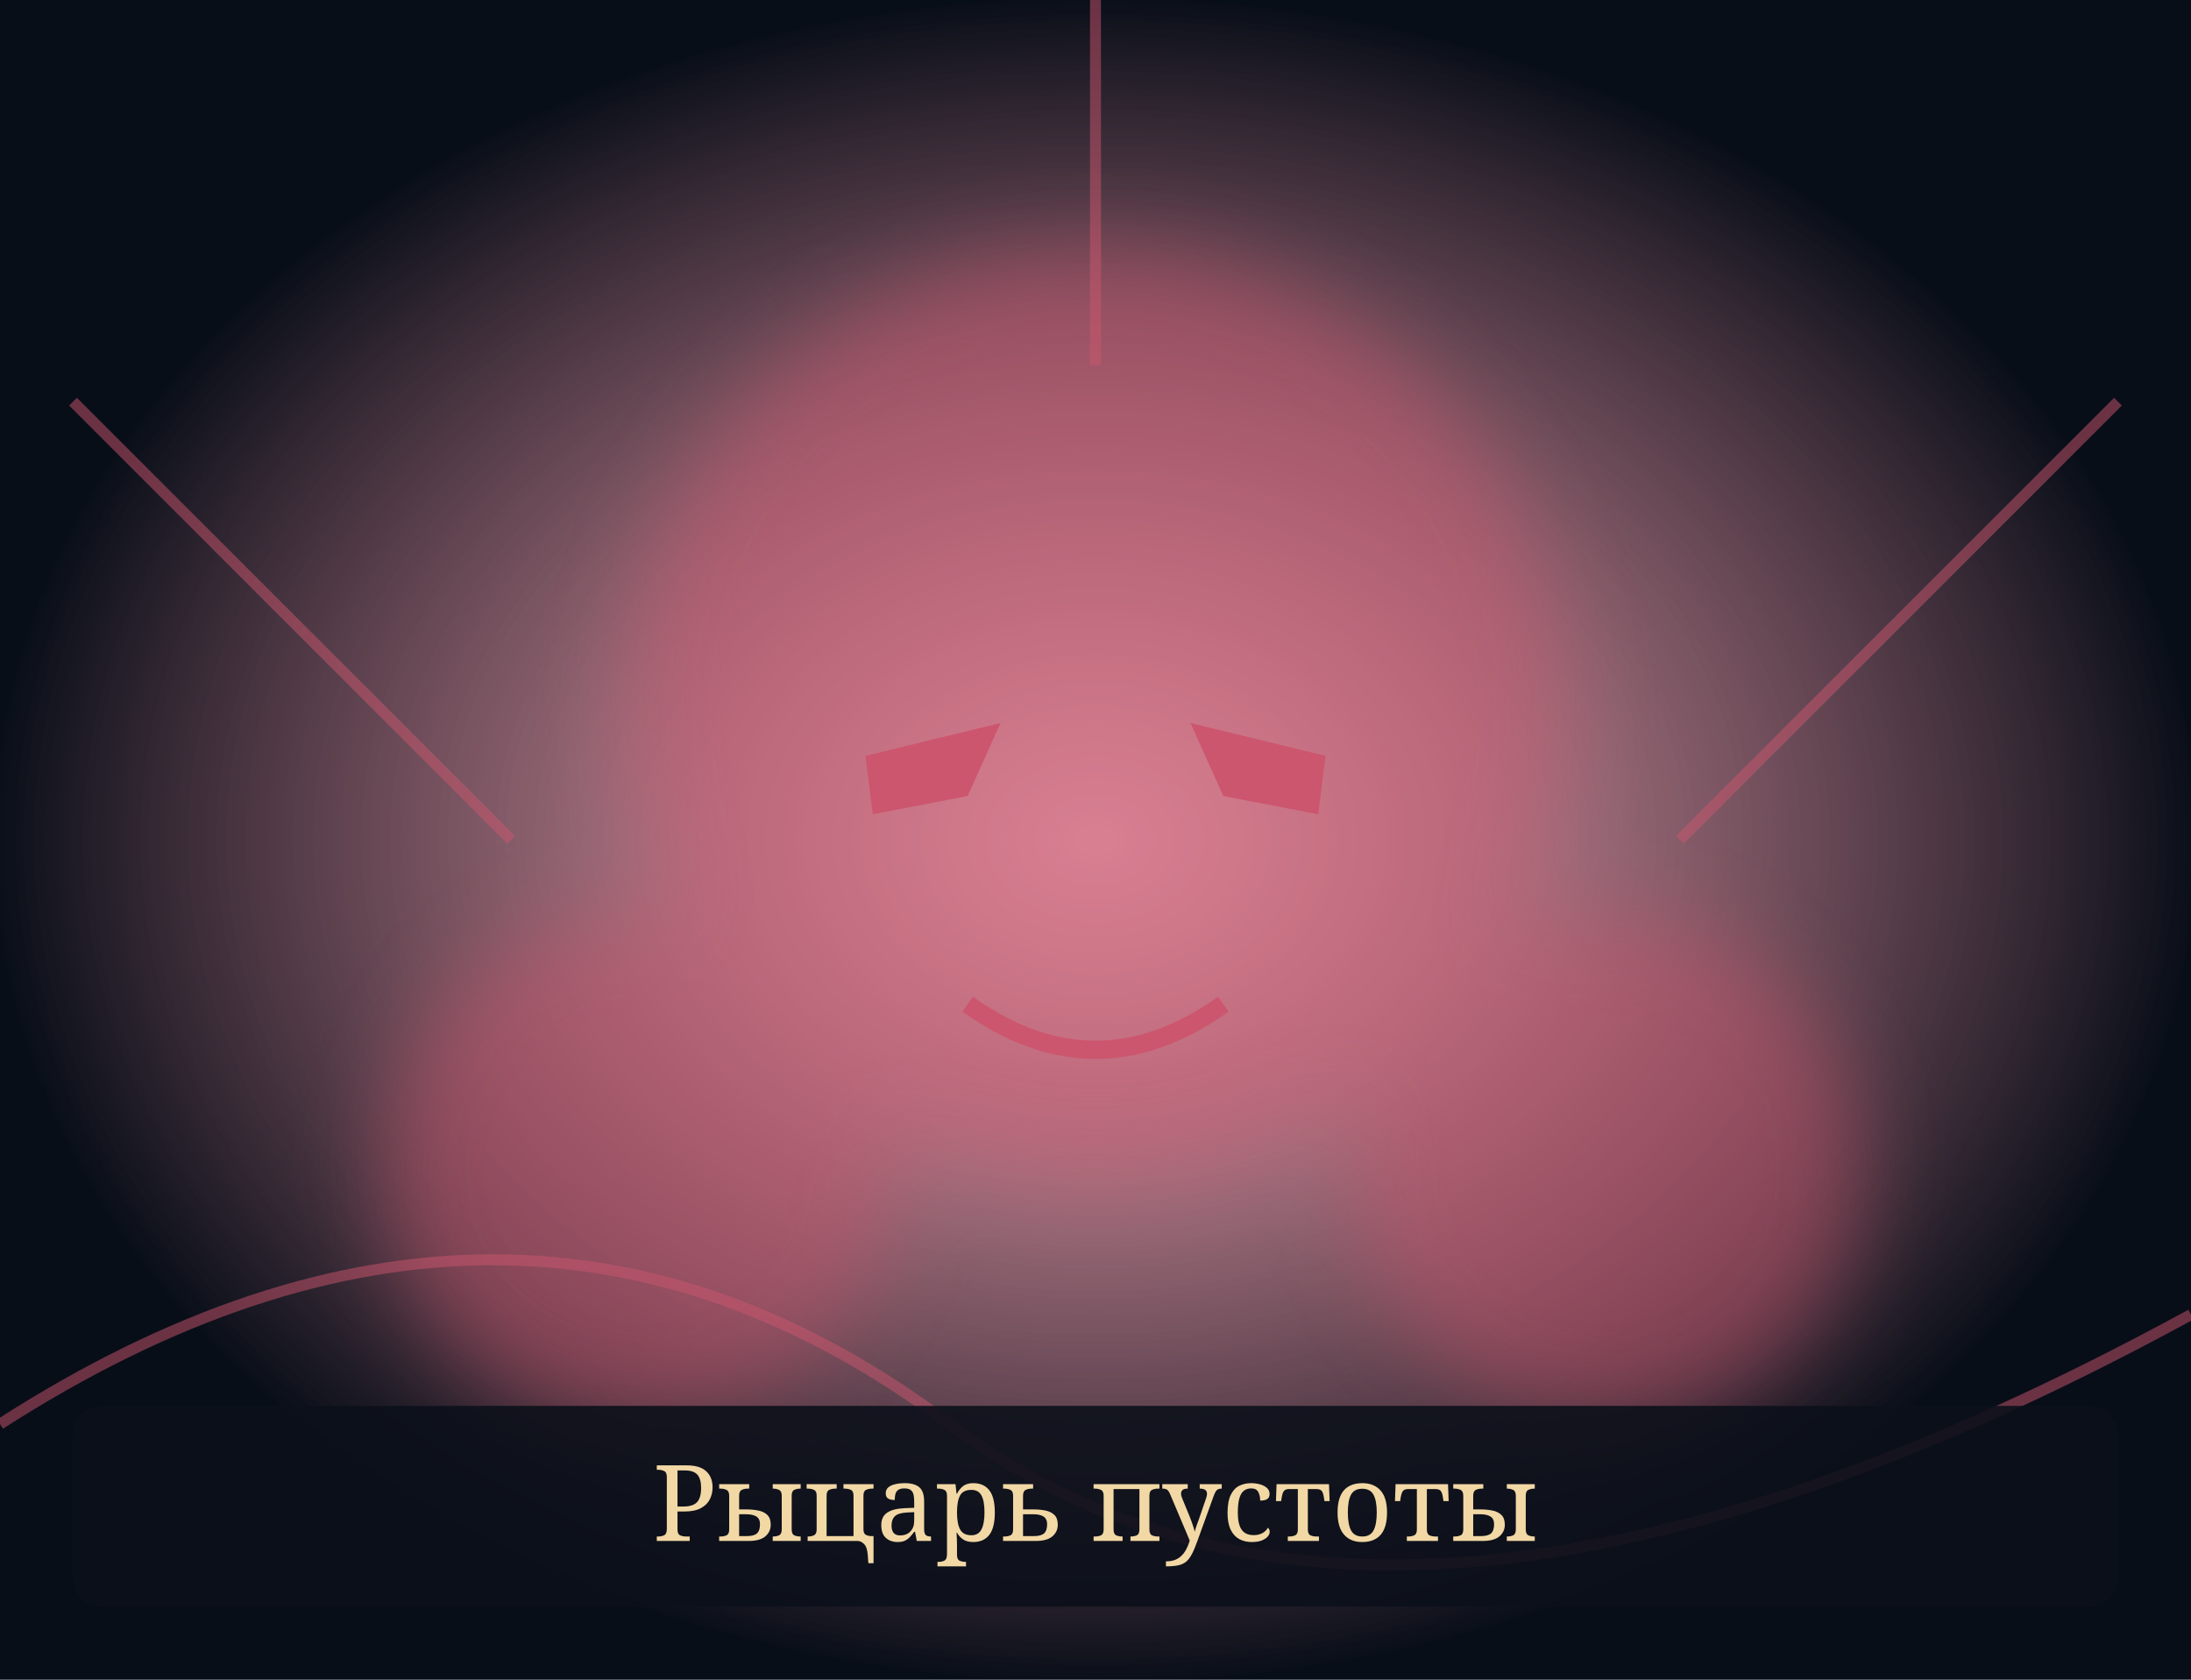
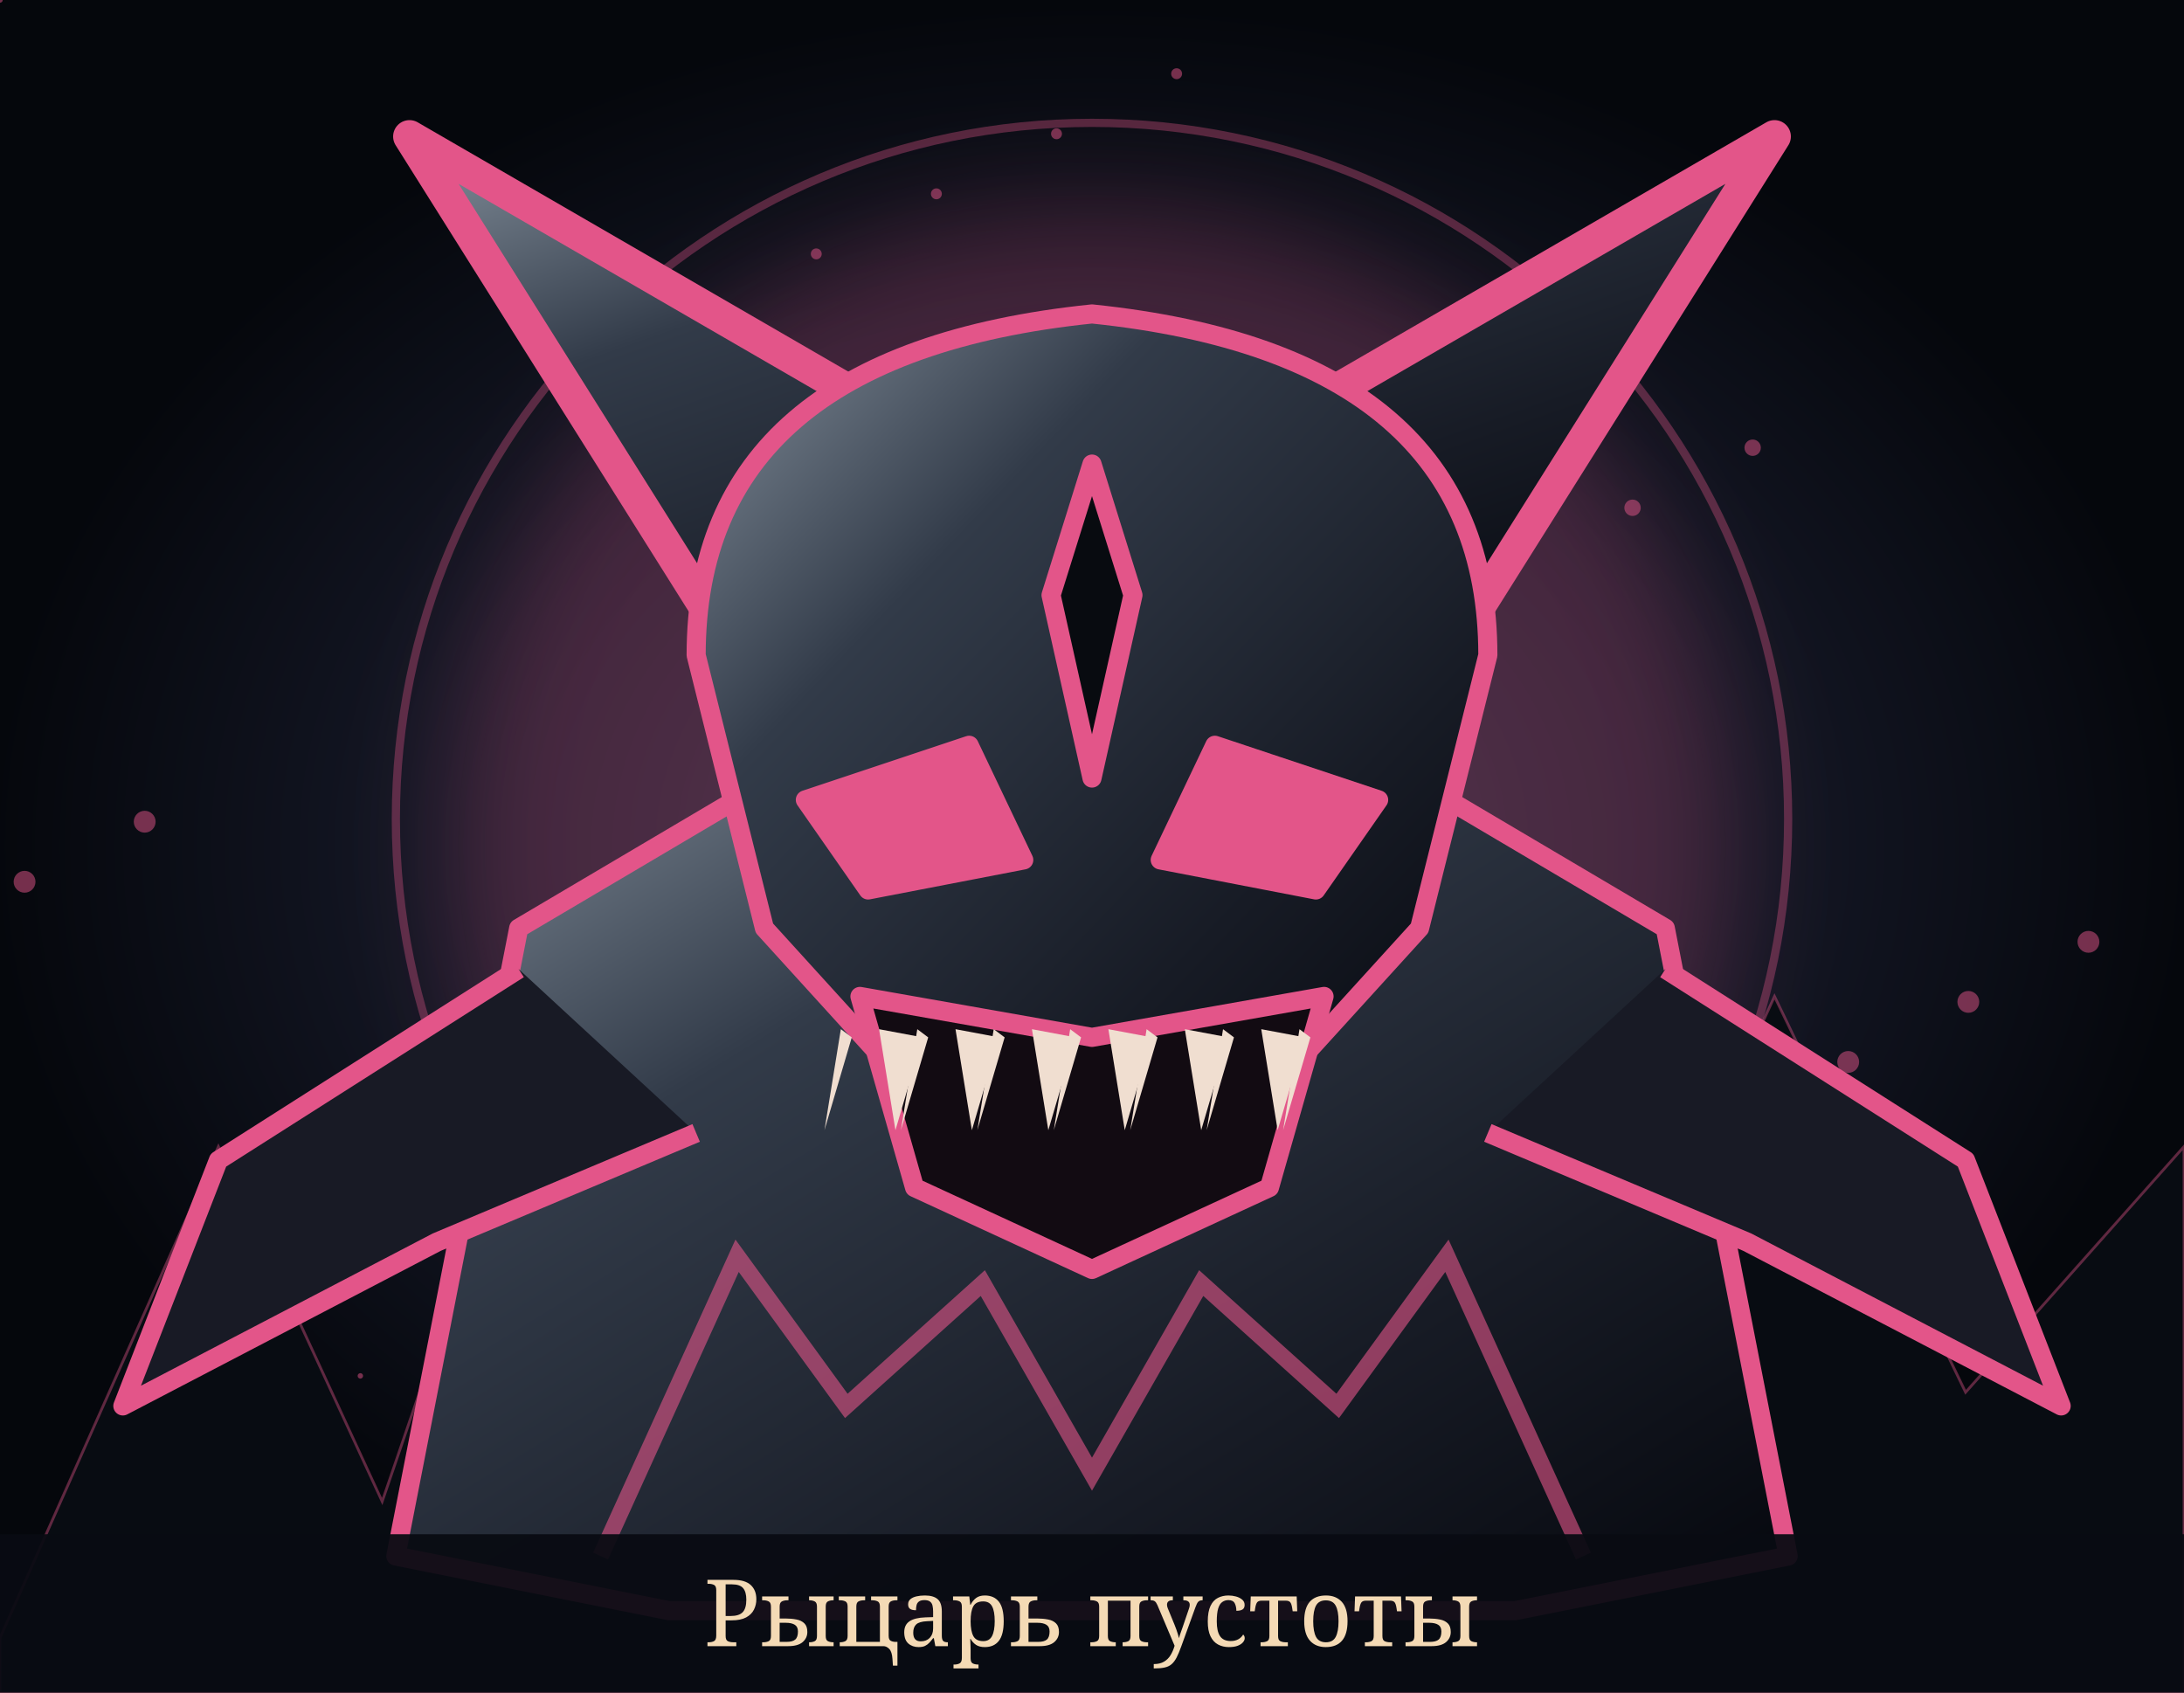
- <svg xmlns="http://www.w3.org/2000/svg" viewBox="0 0 600 460">
+ <svg xmlns="http://www.w3.org/2000/svg" viewBox="0 0 800 620">
  <defs>
-     <radialGradient id="bg">
-       <stop stop-color="#cc566e" stop-opacity=".55" />
-       <stop offset="1" stop-color="#080e18" />
+     <radialGradient id="sky">
+       <stop stop-color="#333044" />
+       <stop offset=".6" stop-color="#141725" />
+       <stop offset="1" stop-color="#05070c" />
    </radialGradient>
-     <linearGradient id="metal" x2=".8" y2="1">
-       <stop stop-color="#627084" />
-       <stop offset=".5" stop-color="#1b2331" />
-       <stop offset="1" stop-color="#070b12" />
+     <linearGradient id="iron" x2="1" y2="1">
+       <stop stop-color="#85919d" />
+       <stop offset=".3" stop-color="#323b49" />
+       <stop offset=".7" stop-color="#171b25" />
+       <stop offset="1" stop-color="#05070d" />
    </linearGradient>
-     <filter id="glow">
-       <feGaussianBlur stdDeviation="12" />
+     <filter id="fog">
+       <feGaussianBlur stdDeviation="19" />
    </filter>
  </defs>
-   <rect width="600" height="460" fill="url(#bg)" />
-   <g fill="#cc566e" opacity=".45" filter="url(#glow)">
-     <circle cx="300" cy="195" r="128" />
-     <circle cx="175" cy="320" r="70" />
-     <circle cx="440" cy="320" r="70" />
+   <rect width="800" height="620" fill="url(#sky)" />
+   <circle cx="400" cy="310" r="235" fill="#e35589" opacity=".22" filter="url(#fog)" />
+   <circle cx="400" cy="300" r="255" fill="none" stroke="#e35589" stroke-width="3" opacity=".35" />
+   <circle cx="0" cy="0" r="1" fill="#e35589" opacity=".5" />
+   <circle cx="211" cy="137" r="2" fill="#e35589" opacity=".5" />
+   <circle cx="422" cy="274" r="3" fill="#e35589" opacity=".5" />
+   <circle cx="633" cy="411" r="4" fill="#e35589" opacity=".5" />
+   <circle cx="44" cy="548" r="1" fill="#e35589" opacity=".5" />
+   <circle cx="255" cy="115" r="2" fill="#e35589" opacity=".5" />
+   <circle cx="466" cy="252" r="3" fill="#e35589" opacity=".5" />
+   <circle cx="677" cy="389" r="4" fill="#e35589" opacity=".5" />
+   <circle cx="88" cy="526" r="1" fill="#e35589" opacity=".5" />
+   <circle cx="299" cy="93" r="2" fill="#e35589" opacity=".5" />
+   <circle cx="510" cy="230" r="3" fill="#e35589" opacity=".5" />
+   <circle cx="721" cy="367" r="4" fill="#e35589" opacity=".5" />
+   <circle cx="132" cy="504" r="1" fill="#e35589" opacity=".5" />
+   <circle cx="343" cy="71" r="2" fill="#e35589" opacity=".5" />
+   <circle cx="554" cy="208" r="3" fill="#e35589" opacity=".5" />
+   <circle cx="765" cy="345" r="4" fill="#e35589" opacity=".5" />
+   <circle cx="176" cy="482" r="1" fill="#e35589" opacity=".5" />
+   <circle cx="387" cy="49" r="2" fill="#e35589" opacity=".5" />
+   <circle cx="598" cy="186" r="3" fill="#e35589" opacity=".5" />
+   <circle cx="9" cy="323" r="4" fill="#e35589" opacity=".5" />
+   <circle cx="220" cy="460" r="1" fill="#e35589" opacity=".5" />
+   <circle cx="431" cy="27" r="2" fill="#e35589" opacity=".5" />
+   <circle cx="642" cy="164" r="3" fill="#e35589" opacity=".5" />
+   <circle cx="53" cy="301" r="4" fill="#e35589" opacity=".5" />
+   <path d="M0 600L80 420 140 550 205 360 280 545 340 440 410 570 490 410 570 540 650 365 720 510 800 420V620H0Z" fill="#080c12" stroke="#e35589" stroke-opacity=".4" />
+   <g stroke="#e35589" stroke-width="7" stroke-linejoin="round" fill="url(#iron)">
+     <path d="M145 570L190 340 300 275 500 275 610 340 655 570 555 590 245 590Z" />
+     <path d="M190 355L80 425 45 515 160 455 255 415M610 355L720 425 755 515 640 455 545 415" fill="#181a25" />
+     <path d="M260 225L150 50 340 160M540 225L650 50 460 160" stroke-width="12" />
+     <path d="M255 240Q255 130 400 115Q545 130 545 240L520 340 470 395 400 420 330 395 280 340Z" />
+     <path d="M295 293L355 273 375 315 318 326Z M505 293L445 273 425 315 482 326Z" fill="#e35589" />
+     <path d="M315 365L400 380 485 365 465 435 400 465 335 435Z" fill="#120b12" />
+     <path d="M385 218L400 170 415 218 400 285Z" fill="#080b10" />
  </g>
-   <g stroke="#cc566e" stroke-width="3" opacity=".5" fill="none">
-     <path d="M0 390 Q140 300 260 390T600 360" />
-     <path d="M20 110L140 230M580 110L460 230M300 0V100" />
-   </g>
-   <g fill="url(#metal)" stroke="#cc566e" stroke-width="5">M95 390L165 215 220 155 300 110 380 155 435 215 505 390Z M170 205L115 105 245 155 300 35 355 155 485 105 430 205Z</g>
-   <g fill="#cc566e">
-     <path d="M237 207l37 -9 -9 20 -26 5zM363 207l-37 -9 9 20 26 5z" />
-   </g>
-   <path d="M265 275 Q300 300 335 275" fill="none" stroke="#cc566e" stroke-width="5" />
-   <rect x="20" y="385" width="560" height="55" rx="8" fill="#0b1019" opacity=".9" />
-   <text x="300" y="422" fill="#f2d8a5" font-size="29" font-family="Georgia,serif" text-anchor="middle">Рыцарь пустоты</text>
+   <path d="M308 377l-6 37 10 -34Z" fill="#f0ded0" />
+   <path d="M322 377l6 37 10 -34Z" fill="#f0ded0" />
+   <path d="M336 377l-6 37 10 -34Z" fill="#f0ded0" />
+   <path d="M350 377l6 37 10 -34Z" fill="#f0ded0" />
+   <path d="M364 377l-6 37 10 -34Z" fill="#f0ded0" />
+   <path d="M378 377l6 37 10 -34Z" fill="#f0ded0" />
+   <path d="M392 377l-6 37 10 -34Z" fill="#f0ded0" />
+   <path d="M406 377l6 37 10 -34Z" fill="#f0ded0" />
+   <path d="M420 377l-6 37 10 -34Z" fill="#f0ded0" />
+   <path d="M434 377l6 37 10 -34Z" fill="#f0ded0" />
+   <path d="M448 377l-6 37 10 -34Z" fill="#f0ded0" />
+   <path d="M462 377l6 37 10 -34Z" fill="#f0ded0" />
+   <path d="M476 377l-6 37 10 -34Z" fill="#f0ded0" />
+   <path d="M220 570L270 460 310 515 360 470 400 540 440 470 490 515 530 460 580 570" stroke="#e35589" opacity=".6" fill="none" stroke-width="6" />
+   <rect y="562" width="800" height="58" fill="#080b12" opacity=".94" />
+   <text x="400" y="603" font-size="34" text-anchor="middle" fill="#f4dab5" font-family="Georgia,serif">Рыцарь пустоты</text>
</svg>
